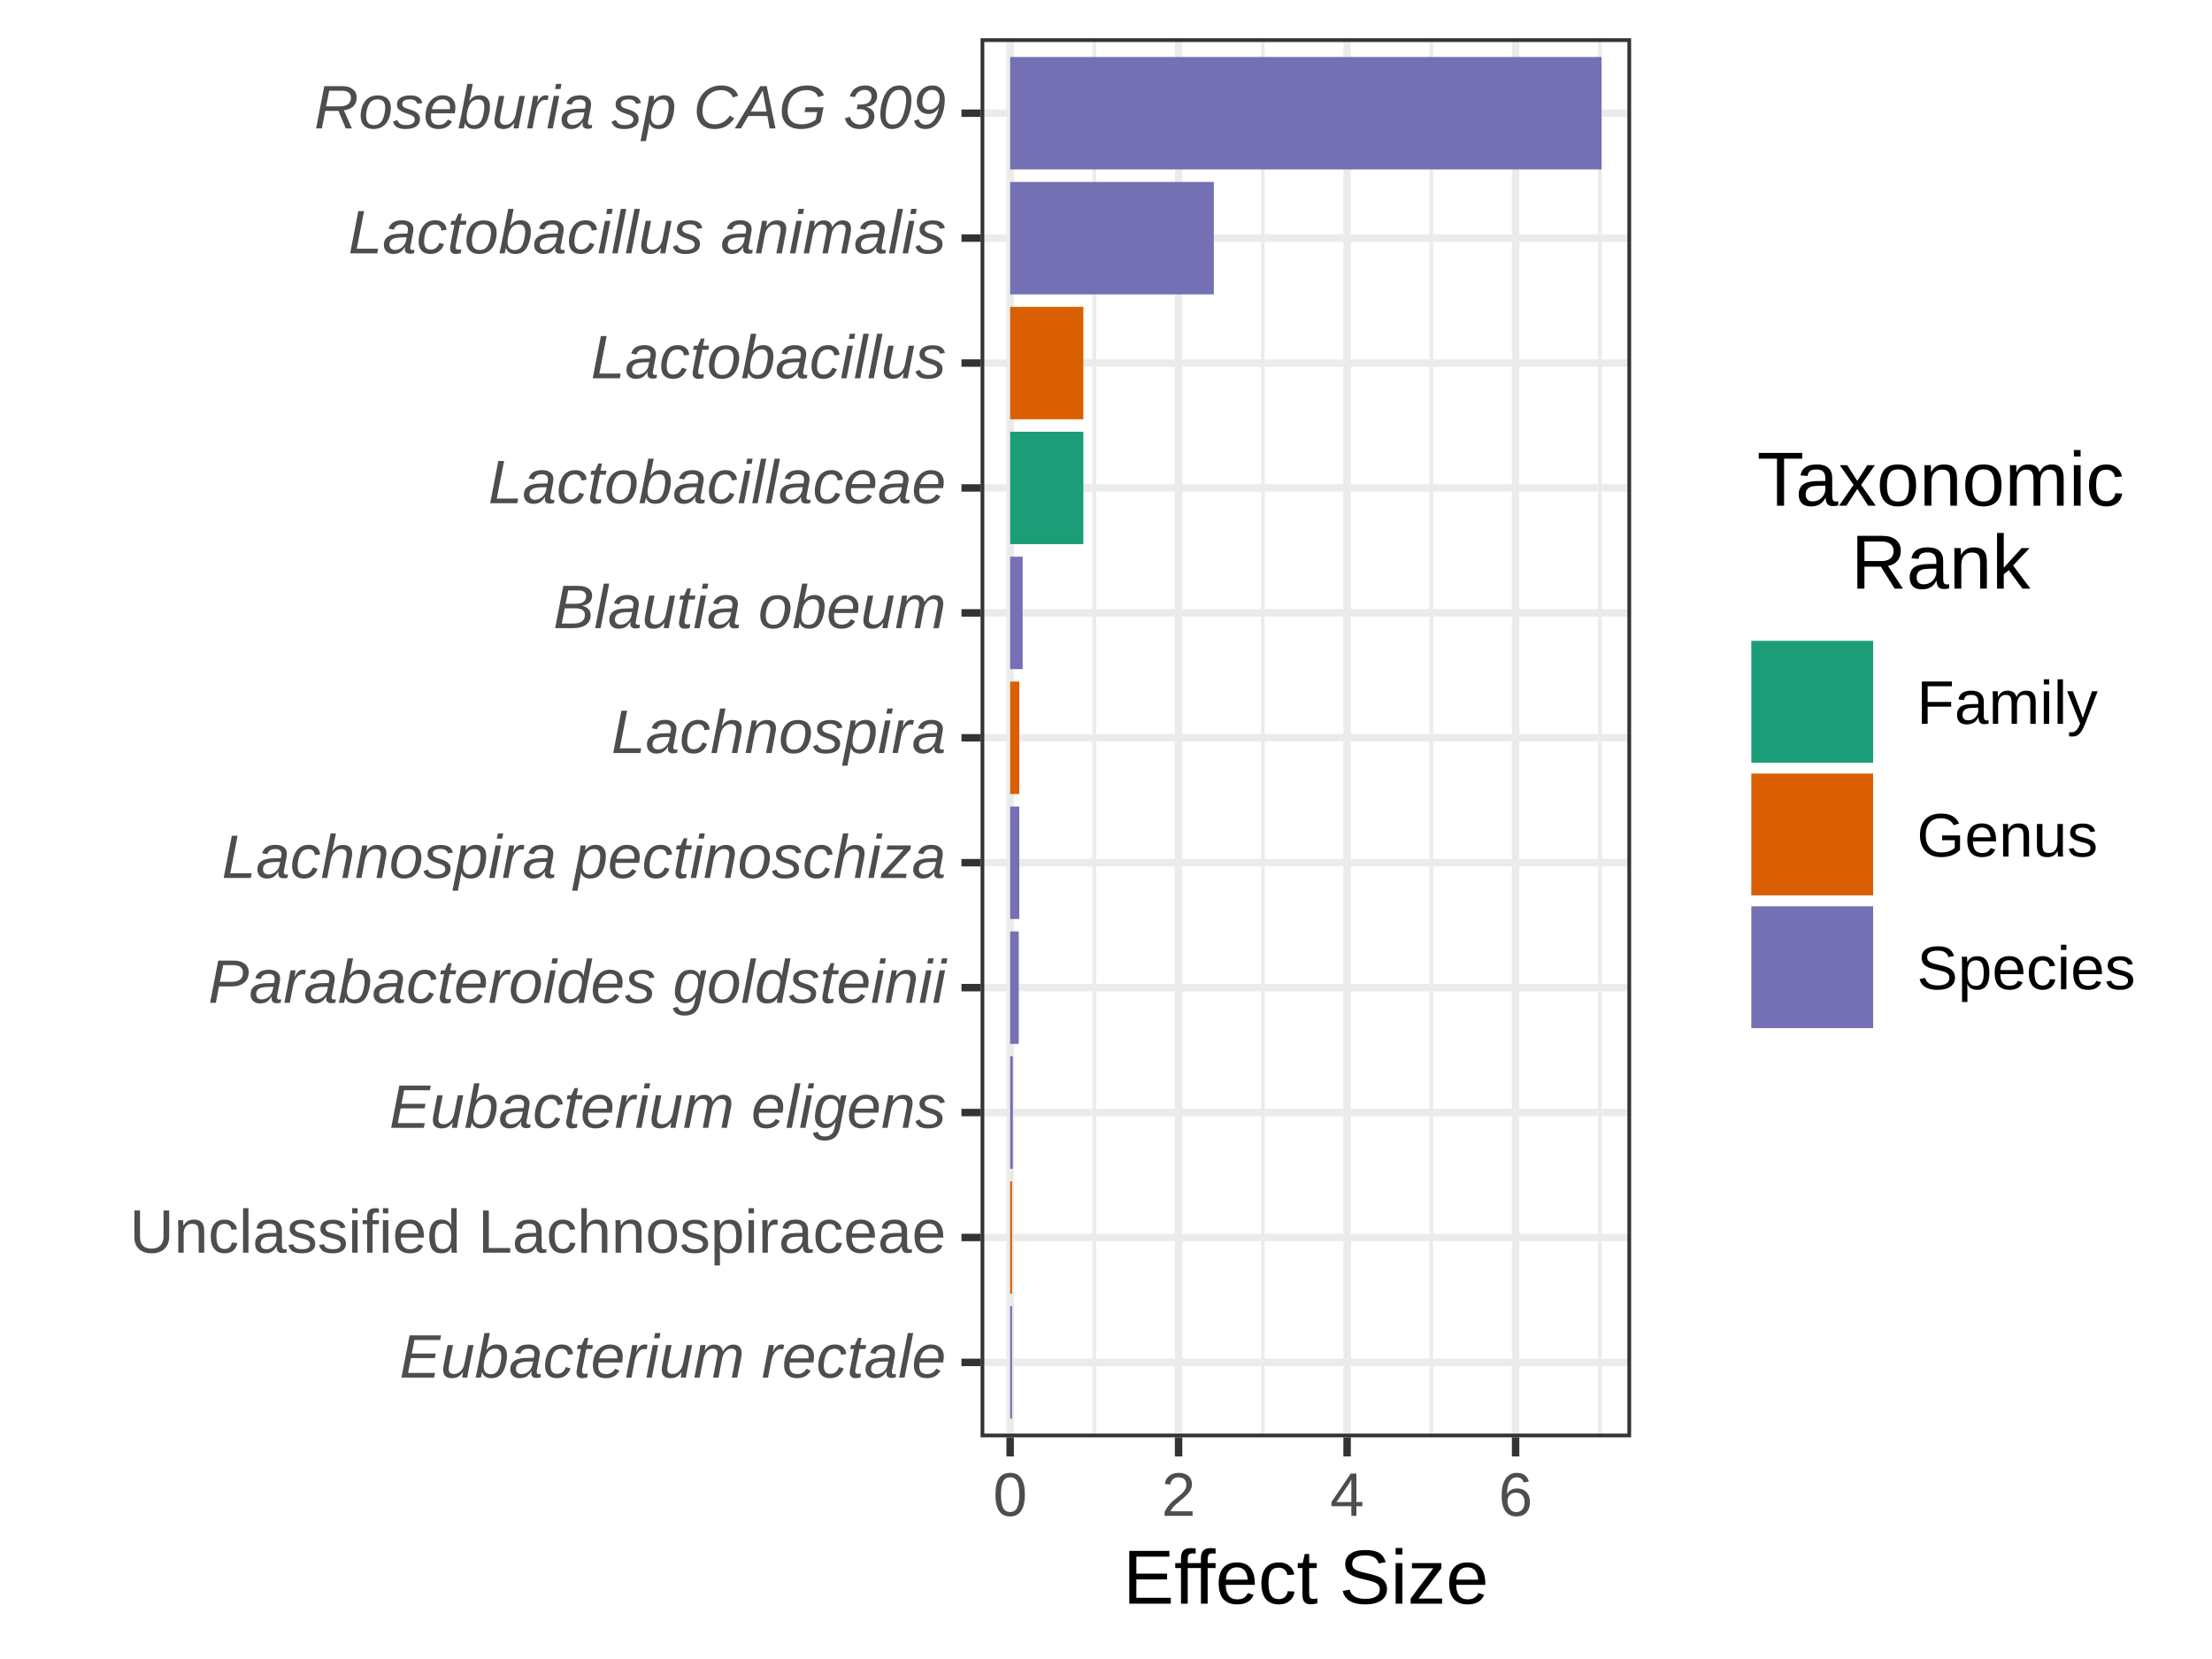
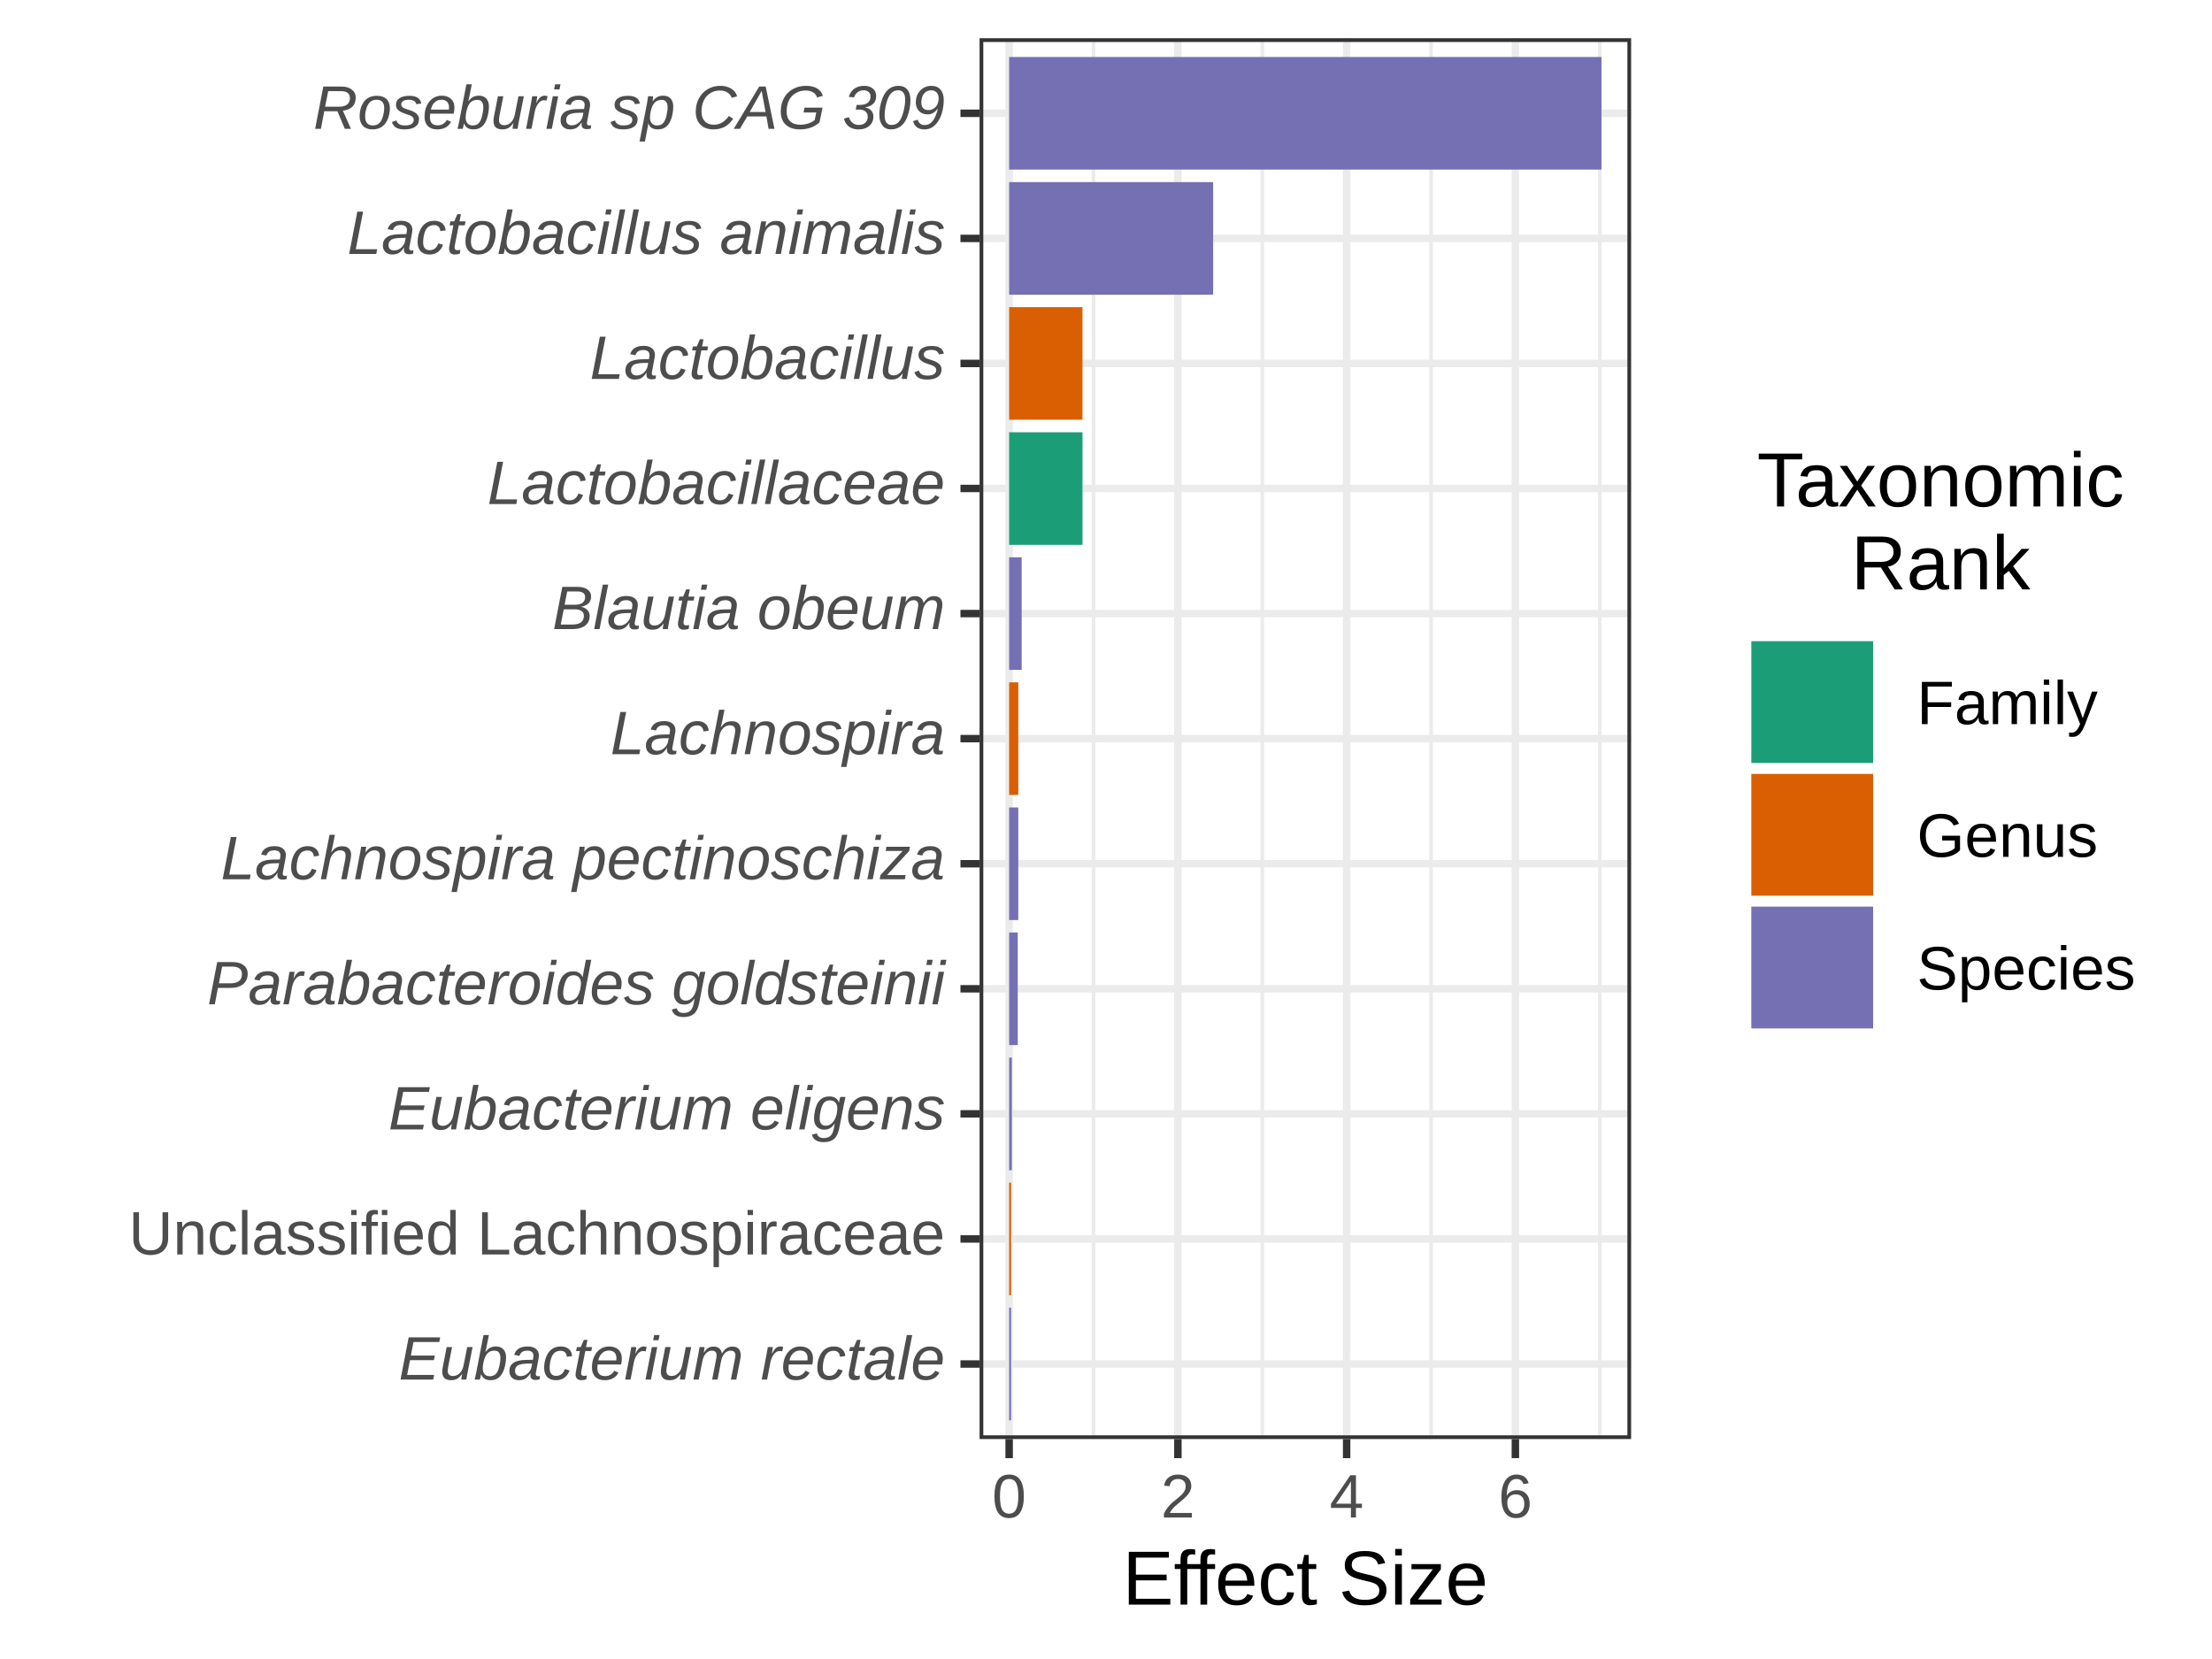
<svg xmlns="http://www.w3.org/2000/svg" class="svglite" width="288.00pt" height="216.00pt" viewBox="0 0 288.00 216.00">
  <defs>
    <style type="text/css">
    .svglite line, .svglite polyline, .svglite polygon, .svglite path, .svglite rect, .svglite circle {
      fill: none;
      stroke: #000000;
      stroke-linecap: round;
      stroke-linejoin: round;
      stroke-miterlimit: 10.00;
    }
    .svglite text {
      white-space: pre;
    }
  </style>
  </defs>
  <rect width="100%" height="100%" style="stroke: none; fill: #FFFFFF;" />
  <defs>
    <clipPath id="cpMC4wMHwyODguMDB8MC4wMHwyMTYuMDA=">
      <rect x="0.00" y="0.00" width="288.00" height="216.00" />
    </clipPath>
  </defs>
  <g clip-path="url(#cpMC4wMHwyODguMDB8MC4wMHwyMTYuMDA=)">
-     <rect x="0.00" y="0" width="288.00" height="216.00" style="stroke-width: 0.97; stroke: #FFFFFF; fill: #FFFFFF;" />
+     <rect x="0.00" y="0.00" width="288.00" height="216.00" style="stroke-width: 0.97; stroke: #FFFFFF; fill: #FFFFFF;" />
  </g>
  <defs>
-     <clipPath id="cpMTI3LjY3fDIxMi4zNnw0Ljk4fDE4Ny4xNA==">
-       <rect x="127.67" y="4.98" width="84.70" height="182.16" />
+     <clipPath id="cpMTI3LjU0fDIxMi4zNnw0Ljk4fDE4Ny4zNg==">
+       <rect x="127.54" y="4.98" width="84.83" height="182.38" />
    </clipPath>
  </defs>
-   <g clip-path="url(#cpMTI3LjY3fDIxMi4zNnw0Ljk4fDE4Ny4xNA==)">
-     <rect x="127.67" y="4.98" width="84.70" height="182.16" style="stroke-width: 0.97; stroke: none; fill: #FFFFFF;" />
-     <polyline points="142.48,187.14 142.48,4.98 " style="stroke-width: 0.48; stroke: #EBEBEB; stroke-linecap: butt;" />
-     <polyline points="164.42,187.14 164.42,4.98 " style="stroke-width: 0.48; stroke: #EBEBEB; stroke-linecap: butt;" />
-     <polyline points="186.36,187.14 186.36,4.98 " style="stroke-width: 0.48; stroke: #EBEBEB; stroke-linecap: butt;" />
-     <polyline points="208.30,187.14 208.30,4.98 " style="stroke-width: 0.48; stroke: #EBEBEB; stroke-linecap: butt;" />
-     <polyline points="127.67,177.38 212.36,177.38 " style="stroke-width: 0.97; stroke: #EBEBEB; stroke-linecap: butt;" />
-     <polyline points="127.67,161.12 212.36,161.12 " style="stroke-width: 0.97; stroke: #EBEBEB; stroke-linecap: butt;" />
-     <polyline points="127.67,144.85 212.36,144.85 " style="stroke-width: 0.97; stroke: #EBEBEB; stroke-linecap: butt;" />
-     <polyline points="127.67,128.59 212.36,128.59 " style="stroke-width: 0.97; stroke: #EBEBEB; stroke-linecap: butt;" />
-     <polyline points="127.67,112.32 212.36,112.32 " style="stroke-width: 0.97; stroke: #EBEBEB; stroke-linecap: butt;" />
-     <polyline points="127.67,96.06 212.36,96.06 " style="stroke-width: 0.97; stroke: #EBEBEB; stroke-linecap: butt;" />
-     <polyline points="127.67,79.80 212.36,79.80 " style="stroke-width: 0.97; stroke: #EBEBEB; stroke-linecap: butt;" />
-     <polyline points="127.67,63.53 212.36,63.53 " style="stroke-width: 0.97; stroke: #EBEBEB; stroke-linecap: butt;" />
-     <polyline points="127.67,47.27 212.36,47.27 " style="stroke-width: 0.97; stroke: #EBEBEB; stroke-linecap: butt;" />
-     <polyline points="127.67,31.00 212.36,31.00 " style="stroke-width: 0.97; stroke: #EBEBEB; stroke-linecap: butt;" />
-     <polyline points="127.67,14.74 212.36,14.74 " style="stroke-width: 0.97; stroke: #EBEBEB; stroke-linecap: butt;" />
-     <polyline points="131.52,187.14 131.52,4.98 " style="stroke-width: 0.97; stroke: #EBEBEB; stroke-linecap: butt;" />
-     <polyline points="153.45,187.14 153.45,4.98 " style="stroke-width: 0.97; stroke: #EBEBEB; stroke-linecap: butt;" />
-     <polyline points="175.39,187.14 175.39,4.98 " style="stroke-width: 0.97; stroke: #EBEBEB; stroke-linecap: butt;" />
-     <polyline points="197.33,187.14 197.33,4.98 " style="stroke-width: 0.97; stroke: #EBEBEB; stroke-linecap: butt;" />
-     <rect x="131.52" y="72.48" width="1.63" height="14.64" style="stroke-width: 1.07; stroke: none; stroke-linecap: butt; stroke-linejoin: miter; fill: #7570B3;" />
-     <rect x="131.52" y="153.80" width="0.25" height="14.64" style="stroke-width: 1.07; stroke: none; stroke-linecap: butt; stroke-linejoin: miter; fill: #D95F02;" />
-     <rect x="131.52" y="170.06" width="0.25" height="14.64" style="stroke-width: 1.07; stroke: none; stroke-linecap: butt; stroke-linejoin: miter; fill: #7570B3;" />
-     <rect x="131.52" y="56.21" width="9.53" height="14.64" style="stroke-width: 1.07; stroke: none; stroke-linecap: butt; stroke-linejoin: miter; fill: #1B9E77;" />
-     <rect x="131.52" y="39.95" width="9.53" height="14.64" style="stroke-width: 1.07; stroke: none; stroke-linecap: butt; stroke-linejoin: miter; fill: #D95F02;" />
-     <rect x="131.52" y="137.53" width="0.35" height="14.64" style="stroke-width: 1.07; stroke: none; stroke-linecap: butt; stroke-linejoin: miter; fill: #7570B3;" />
-     <rect x="131.52" y="88.74" width="1.19" height="14.64" style="stroke-width: 1.07; stroke: none; stroke-linecap: butt; stroke-linejoin: miter; fill: #D95F02;" />
-     <rect x="131.52" y="105.01" width="1.19" height="14.64" style="stroke-width: 1.07; stroke: none; stroke-linecap: butt; stroke-linejoin: miter; fill: #7570B3;" />
-     <rect x="131.52" y="23.69" width="26.52" height="14.64" style="stroke-width: 1.07; stroke: none; stroke-linecap: butt; stroke-linejoin: miter; fill: #7570B3;" />
-     <rect x="131.52" y="121.27" width="1.12" height="14.64" style="stroke-width: 1.07; stroke: none; stroke-linecap: butt; stroke-linejoin: miter; fill: #7570B3;" />
-     <rect x="131.52" y="7.42" width="77.00" height="14.64" style="stroke-width: 1.07; stroke: none; stroke-linecap: butt; stroke-linejoin: miter; fill: #7570B3;" />
-     <rect x="127.67" y="4.98" width="84.70" height="182.16" style="stroke-width: 0.97; stroke: #333333;" />
+   <g clip-path="url(#cpMTI3LjU0fDIxMi4zNnw0Ljk4fDE4Ny4zNg==)">
+     <rect x="127.54" y="4.98" width="84.83" height="182.38" style="stroke-width: 0.97; stroke: none; fill: #FFFFFF;" />
+     <polyline points="142.38,187.36 142.38,4.98 " style="stroke-width: 0.48; stroke: #EBEBEB; stroke-linecap: butt;" />
+     <polyline points="164.35,187.36 164.35,4.98 " style="stroke-width: 0.48; stroke: #EBEBEB; stroke-linecap: butt;" />
+     <polyline points="186.32,187.36 186.32,4.98 " style="stroke-width: 0.48; stroke: #EBEBEB; stroke-linecap: butt;" />
+     <polyline points="208.29,187.36 208.29,4.98 " style="stroke-width: 0.48; stroke: #EBEBEB; stroke-linecap: butt;" />
+     <polyline points="127.54,177.59 212.36,177.59 " style="stroke-width: 0.97; stroke: #EBEBEB; stroke-linecap: butt;" />
+     <polyline points="127.54,161.31 212.36,161.31 " style="stroke-width: 0.97; stroke: #EBEBEB; stroke-linecap: butt;" />
+     <polyline points="127.54,145.02 212.36,145.02 " style="stroke-width: 0.97; stroke: #EBEBEB; stroke-linecap: butt;" />
+     <polyline points="127.54,128.74 212.36,128.74 " style="stroke-width: 0.97; stroke: #EBEBEB; stroke-linecap: butt;" />
+     <polyline points="127.54,112.46 212.36,112.46 " style="stroke-width: 0.97; stroke: #EBEBEB; stroke-linecap: butt;" />
+     <polyline points="127.54,96.17 212.36,96.17 " style="stroke-width: 0.97; stroke: #EBEBEB; stroke-linecap: butt;" />
+     <polyline points="127.54,79.89 212.36,79.89 " style="stroke-width: 0.97; stroke: #EBEBEB; stroke-linecap: butt;" />
+     <polyline points="127.54,63.60 212.36,63.60 " style="stroke-width: 0.97; stroke: #EBEBEB; stroke-linecap: butt;" />
+     <polyline points="127.54,47.32 212.36,47.32 " style="stroke-width: 0.97; stroke: #EBEBEB; stroke-linecap: butt;" />
+     <polyline points="127.54,31.04 212.36,31.04 " style="stroke-width: 0.97; stroke: #EBEBEB; stroke-linecap: butt;" />
+     <polyline points="127.54,14.75 212.36,14.75 " style="stroke-width: 0.97; stroke: #EBEBEB; stroke-linecap: butt;" />
+     <polyline points="131.39,187.36 131.39,4.98 " style="stroke-width: 0.97; stroke: #EBEBEB; stroke-linecap: butt;" />
+     <polyline points="153.36,187.36 153.36,4.98 " style="stroke-width: 0.97; stroke: #EBEBEB; stroke-linecap: butt;" />
+     <polyline points="175.33,187.36 175.33,4.98 " style="stroke-width: 0.97; stroke: #EBEBEB; stroke-linecap: butt;" />
+     <polyline points="197.30,187.36 197.30,4.98 " style="stroke-width: 0.97; stroke: #EBEBEB; stroke-linecap: butt;" />
+     <rect x="131.39" y="72.56" width="1.63" height="14.66" style="stroke-width: 1.07; stroke: none; stroke-linecap: butt; stroke-linejoin: miter; fill: #7570B3;" />
+     <rect x="131.39" y="153.98" width="0.25" height="14.66" style="stroke-width: 1.07; stroke: none; stroke-linecap: butt; stroke-linejoin: miter; fill: #D95F02;" />
+     <rect x="131.39" y="170.26" width="0.25" height="14.66" style="stroke-width: 1.07; stroke: none; stroke-linecap: butt; stroke-linejoin: miter; fill: #7570B3;" />
+     <rect x="131.39" y="56.28" width="9.55" height="14.66" style="stroke-width: 1.07; stroke: none; stroke-linecap: butt; stroke-linejoin: miter; fill: #1B9E77;" />
+     <rect x="131.39" y="39.99" width="9.55" height="14.66" style="stroke-width: 1.07; stroke: none; stroke-linecap: butt; stroke-linejoin: miter; fill: #D95F02;" />
+     <rect x="131.39" y="137.70" width="0.35" height="14.66" style="stroke-width: 1.07; stroke: none; stroke-linecap: butt; stroke-linejoin: miter; fill: #7570B3;" />
+     <rect x="131.39" y="88.84" width="1.19" height="14.66" style="stroke-width: 1.07; stroke: none; stroke-linecap: butt; stroke-linejoin: miter; fill: #D95F02;" />
+     <rect x="131.39" y="105.13" width="1.19" height="14.66" style="stroke-width: 1.07; stroke: none; stroke-linecap: butt; stroke-linejoin: miter; fill: #7570B3;" />
+     <rect x="131.39" y="23.71" width="26.56" height="14.66" style="stroke-width: 1.07; stroke: none; stroke-linecap: butt; stroke-linejoin: miter; fill: #7570B3;" />
+     <rect x="131.39" y="121.41" width="1.12" height="14.66" style="stroke-width: 1.07; stroke: none; stroke-linecap: butt; stroke-linejoin: miter; fill: #7570B3;" />
+     <rect x="131.39" y="7.42" width="77.12" height="14.66" style="stroke-width: 1.07; stroke: none; stroke-linecap: butt; stroke-linejoin: miter; fill: #7570B3;" />
+     <rect x="127.54" y="4.98" width="84.83" height="182.38" style="stroke-width: 0.97; stroke: #333333;" />
  </g>
  <g clip-path="url(#cpMC4wMHwyODguMDB8MC4wMHwyMTYuMDA=)">
-     <text x="52.02" y="179.36" style="font-size: 8.00px; font-style: italic;fill: #4D4D4D; font-family: &quot;Arial&quot;;" textLength="44.92px" lengthAdjust="spacingAndGlyphs">Eubacterium</text>
-     <text x="99.16" y="179.36" style="font-size: 8.00px; font-style: italic;fill: #4D4D4D; font-family: &quot;Arial&quot;;" textLength="24.02px" lengthAdjust="spacingAndGlyphs">rectale</text>
-     <text x="16.87" y="163.10" style="font-size: 8.00px;fill: #4D4D4D; font-family: &quot;Arial&quot;;" textLength="43.14px" lengthAdjust="spacingAndGlyphs">Unclassified</text>
-     <text x="62.24" y="163.10" style="font-size: 8.00px;fill: #4D4D4D; font-family: &quot;Arial&quot;;" textLength="60.95px" lengthAdjust="spacingAndGlyphs">Lachnospiraceae</text>
-     <text x="50.68" y="146.84" style="font-size: 8.00px; font-style: italic;fill: #4D4D4D; font-family: &quot;Arial&quot;;" textLength="44.92px" lengthAdjust="spacingAndGlyphs">Eubacterium</text>
-     <text x="97.82" y="146.84" style="font-size: 8.00px; font-style: italic;fill: #4D4D4D; font-family: &quot;Arial&quot;;" textLength="25.36px" lengthAdjust="spacingAndGlyphs">eligens</text>
-     <text x="27.10" y="130.57" style="font-size: 8.00px; font-style: italic;fill: #4D4D4D; font-family: &quot;Arial&quot;;" textLength="58.27px" lengthAdjust="spacingAndGlyphs">Parabacteroides</text>
-     <text x="87.59" y="130.57" style="font-size: 8.00px; font-style: italic;fill: #4D4D4D; font-family: &quot;Arial&quot;;" textLength="35.59px" lengthAdjust="spacingAndGlyphs">goldsteinii</text>
-     <text x="28.87" y="114.31" style="font-size: 8.00px; font-style: italic;fill: #4D4D4D; font-family: &quot;Arial&quot;;" textLength="43.60px" lengthAdjust="spacingAndGlyphs">Lachnospira</text>
-     <text x="74.69" y="114.31" style="font-size: 8.00px; font-style: italic;fill: #4D4D4D; font-family: &quot;Arial&quot;;" textLength="48.49px" lengthAdjust="spacingAndGlyphs">pectinoschiza</text>
-     <text x="79.59" y="98.04" style="font-size: 8.00px; font-style: italic;fill: #4D4D4D; font-family: &quot;Arial&quot;;" textLength="43.60px" lengthAdjust="spacingAndGlyphs">Lachnospira</text>
-     <text x="72.03" y="81.78" style="font-size: 8.00px; font-style: italic;fill: #4D4D4D; font-family: &quot;Arial&quot;;" textLength="24.47px" lengthAdjust="spacingAndGlyphs">Blautia</text>
-     <text x="98.72" y="81.78" style="font-size: 8.00px; font-style: italic;fill: #4D4D4D; font-family: &quot;Arial&quot;;" textLength="24.47px" lengthAdjust="spacingAndGlyphs">obeum</text>
-     <text x="63.57" y="65.52" style="font-size: 8.00px; font-style: italic;fill: #4D4D4D; font-family: &quot;Arial&quot;;" textLength="59.62px" lengthAdjust="spacingAndGlyphs">Lactobacillaceae</text>
-     <text x="76.92" y="49.25" style="font-size: 8.00px; font-style: italic;fill: #4D4D4D; font-family: &quot;Arial&quot;;" textLength="46.27px" lengthAdjust="spacingAndGlyphs">Lactobacillus</text>
-     <text x="45.34" y="32.99" style="font-size: 8.00px; font-style: italic;fill: #4D4D4D; font-family: &quot;Arial&quot;;" textLength="46.27px" lengthAdjust="spacingAndGlyphs">Lactobacillus</text>
-     <text x="93.83" y="32.99" style="font-size: 8.00px; font-style: italic;fill: #4D4D4D; font-family: &quot;Arial&quot;;" textLength="29.35px" lengthAdjust="spacingAndGlyphs">animalis</text>
-     <text x="40.91" y="16.72" style="font-size: 8.00px; font-style: italic;fill: #4D4D4D; font-family: &quot;Arial&quot;;" textLength="36.47px" lengthAdjust="spacingAndGlyphs">Roseburia</text>
-     <text x="79.60" y="16.72" style="font-size: 8.00px; font-style: italic;fill: #4D4D4D; font-family: &quot;Arial&quot;;" textLength="8.45px" lengthAdjust="spacingAndGlyphs">sp</text>
-     <text x="90.28" y="16.72" style="font-size: 8.00px; font-style: italic;fill: #4D4D4D; font-family: &quot;Arial&quot;;" textLength="17.33px" lengthAdjust="spacingAndGlyphs">CAG</text>
-     <text x="109.83" y="16.72" style="font-size: 8.00px; font-style: italic;fill: #4D4D4D; font-family: &quot;Arial&quot;;" textLength="13.35px" lengthAdjust="spacingAndGlyphs">309</text>
-     <polyline points="125.18,177.38 127.67,177.38 " style="stroke-width: 0.97; stroke: #333333; stroke-linecap: butt;" />
-     <polyline points="125.18,161.12 127.67,161.12 " style="stroke-width: 0.97; stroke: #333333; stroke-linecap: butt;" />
-     <polyline points="125.18,144.85 127.67,144.85 " style="stroke-width: 0.97; stroke: #333333; stroke-linecap: butt;" />
-     <polyline points="125.18,128.59 127.67,128.59 " style="stroke-width: 0.97; stroke: #333333; stroke-linecap: butt;" />
-     <polyline points="125.18,112.32 127.67,112.32 " style="stroke-width: 0.97; stroke: #333333; stroke-linecap: butt;" />
-     <polyline points="125.18,96.06 127.67,96.06 " style="stroke-width: 0.97; stroke: #333333; stroke-linecap: butt;" />
-     <polyline points="125.18,79.80 127.67,79.80 " style="stroke-width: 0.97; stroke: #333333; stroke-linecap: butt;" />
-     <polyline points="125.18,63.53 127.67,63.53 " style="stroke-width: 0.97; stroke: #333333; stroke-linecap: butt;" />
-     <polyline points="125.18,47.27 127.67,47.27 " style="stroke-width: 0.97; stroke: #333333; stroke-linecap: butt;" />
-     <polyline points="125.18,31.00 127.67,31.00 " style="stroke-width: 0.97; stroke: #333333; stroke-linecap: butt;" />
-     <polyline points="125.18,14.74 127.67,14.74 " style="stroke-width: 0.97; stroke: #333333; stroke-linecap: butt;" />
-     <polyline points="131.52,189.63 131.52,187.14 " style="stroke-width: 0.97; stroke: #333333; stroke-linecap: butt;" />
-     <polyline points="153.45,189.63 153.45,187.14 " style="stroke-width: 0.97; stroke: #333333; stroke-linecap: butt;" />
-     <polyline points="175.39,189.63 175.39,187.14 " style="stroke-width: 0.97; stroke: #333333; stroke-linecap: butt;" />
-     <polyline points="197.33,189.63 197.33,187.14 " style="stroke-width: 0.97; stroke: #333333; stroke-linecap: butt;" />
-     <text x="131.52" y="197.36" text-anchor="middle" style="font-size: 8.00px;fill: #4D4D4D; font-family: &quot;Arial&quot;;" textLength="4.45px" lengthAdjust="spacingAndGlyphs">0</text>
-     <text x="153.45" y="197.36" text-anchor="middle" style="font-size: 8.00px;fill: #4D4D4D; font-family: &quot;Arial&quot;;" textLength="4.45px" lengthAdjust="spacingAndGlyphs">2</text>
-     <text x="175.39" y="197.36" text-anchor="middle" style="font-size: 8.00px;fill: #4D4D4D; font-family: &quot;Arial&quot;;" textLength="4.45px" lengthAdjust="spacingAndGlyphs">4</text>
-     <text x="197.33" y="197.36" text-anchor="middle" style="font-size: 8.00px;fill: #4D4D4D; font-family: &quot;Arial&quot;;" textLength="4.45px" lengthAdjust="spacingAndGlyphs">6</text>
-     <text x="170.01" y="208.80" text-anchor="middle" style="font-size: 10.00px; font-family: &quot;Arial&quot;;" textLength="47.79px" lengthAdjust="spacingAndGlyphs">Effect Size</text>
-     <rect x="222.33" y="52.57" width="60.69" height="86.98" style="stroke-width: 0.97; stroke: none; fill: #FFFFFF;" />
-     <text x="252.67" y="65.84" text-anchor="middle" style="font-size: 10.00px; font-family: &quot;Arial&quot;;" textLength="48.89px" lengthAdjust="spacingAndGlyphs">Taxonomic</text>
-     <text x="252.67" y="76.64" text-anchor="middle" style="font-size: 10.00px; font-family: &quot;Arial&quot;;" textLength="23.34px" lengthAdjust="spacingAndGlyphs">Rank</text>
-     <rect x="227.31" y="82.73" width="17.28" height="17.28" style="stroke-width: 0.97; stroke: none; fill: #FFFFFF;" />
-     <rect x="228.02" y="83.44" width="15.86" height="15.86" style="stroke-width: 1.07; stroke: none; stroke-linecap: butt; stroke-linejoin: miter; fill: #1B9E77;" />
-     <rect x="227.31" y="100.01" width="17.28" height="17.28" style="stroke-width: 0.97; stroke: none; fill: #FFFFFF;" />
-     <rect x="228.02" y="100.72" width="15.86" height="15.86" style="stroke-width: 1.07; stroke: none; stroke-linecap: butt; stroke-linejoin: miter; fill: #D95F02;" />
-     <rect x="227.31" y="117.29" width="17.28" height="17.28" style="stroke-width: 0.97; stroke: none; fill: #FFFFFF;" />
-     <rect x="228.02" y="118.00" width="15.86" height="15.86" style="stroke-width: 1.07; stroke: none; stroke-linecap: butt; stroke-linejoin: miter; fill: #7570B3;" />
-     <text x="249.57" y="94.24" style="font-size: 8.00px; font-family: &quot;Arial&quot;;" textLength="23.57px" lengthAdjust="spacingAndGlyphs">Family</text>
-     <text x="249.57" y="111.52" style="font-size: 8.00px; font-family: &quot;Arial&quot;;" textLength="23.57px" lengthAdjust="spacingAndGlyphs">Genus</text>
-     <text x="249.57" y="128.80" style="font-size: 8.00px; font-family: &quot;Arial&quot;;" textLength="28.47px" lengthAdjust="spacingAndGlyphs">Species</text>
+     <text x="51.90" y="179.62" style="font-size: 8.00px; font-style: italic;fill: #4D4D4D; font-family: &quot;Arial&quot;;" textLength="44.91px" lengthAdjust="spacingAndGlyphs">Eubacterium</text>
+     <text x="99.03" y="179.62" style="font-size: 8.00px; font-style: italic;fill: #4D4D4D; font-family: &quot;Arial&quot;;" textLength="24.02px" lengthAdjust="spacingAndGlyphs">rectale</text>
+     <text x="16.74" y="163.33" style="font-size: 8.00px;fill: #4D4D4D; font-family: &quot;Arial&quot;;" textLength="43.14px" lengthAdjust="spacingAndGlyphs">Unclassified</text>
+     <text x="62.11" y="163.33" style="font-size: 8.00px;fill: #4D4D4D; font-family: &quot;Arial&quot;;" textLength="60.95px" lengthAdjust="spacingAndGlyphs">Lachnospiraceae</text>
+     <text x="50.56" y="147.05" style="font-size: 8.00px; font-style: italic;fill: #4D4D4D; font-family: &quot;Arial&quot;;" textLength="44.91px" lengthAdjust="spacingAndGlyphs">Eubacterium</text>
+     <text x="97.70" y="147.05" style="font-size: 8.00px; font-style: italic;fill: #4D4D4D; font-family: &quot;Arial&quot;;" textLength="25.36px" lengthAdjust="spacingAndGlyphs">eligens</text>
+     <text x="26.97" y="130.76" style="font-size: 8.00px; font-style: italic;fill: #4D4D4D; font-family: &quot;Arial&quot;;" textLength="58.27px" lengthAdjust="spacingAndGlyphs">Parabacteroides</text>
+     <text x="87.46" y="130.76" style="font-size: 8.00px; font-style: italic;fill: #4D4D4D; font-family: &quot;Arial&quot;;" textLength="35.59px" lengthAdjust="spacingAndGlyphs">goldsteinii</text>
+     <text x="28.74" y="114.48" style="font-size: 8.00px; font-style: italic;fill: #4D4D4D; font-family: &quot;Arial&quot;;" textLength="43.60px" lengthAdjust="spacingAndGlyphs">Lachnospira</text>
+     <text x="74.56" y="114.48" style="font-size: 8.00px; font-style: italic;fill: #4D4D4D; font-family: &quot;Arial&quot;;" textLength="48.49px" lengthAdjust="spacingAndGlyphs">pectinoschiza</text>
+     <text x="79.46" y="98.20" style="font-size: 8.00px; font-style: italic;fill: #4D4D4D; font-family: &quot;Arial&quot;;" textLength="43.60px" lengthAdjust="spacingAndGlyphs">Lachnospira</text>
+     <text x="71.90" y="81.91" style="font-size: 8.00px; font-style: italic;fill: #4D4D4D; font-family: &quot;Arial&quot;;" textLength="24.47px" lengthAdjust="spacingAndGlyphs">Blautia</text>
+     <text x="98.60" y="81.91" style="font-size: 8.00px; font-style: italic;fill: #4D4D4D; font-family: &quot;Arial&quot;;" textLength="24.46px" lengthAdjust="spacingAndGlyphs">obeum</text>
+     <text x="63.44" y="65.63" style="font-size: 8.00px; font-style: italic;fill: #4D4D4D; font-family: &quot;Arial&quot;;" textLength="59.62px" lengthAdjust="spacingAndGlyphs">Lactobacillaceae</text>
+     <text x="76.79" y="49.34" style="font-size: 8.00px; font-style: italic;fill: #4D4D4D; font-family: &quot;Arial&quot;;" textLength="46.27px" lengthAdjust="spacingAndGlyphs">Lactobacillus</text>
+     <text x="45.21" y="33.06" style="font-size: 8.00px; font-style: italic;fill: #4D4D4D; font-family: &quot;Arial&quot;;" textLength="46.27px" lengthAdjust="spacingAndGlyphs">Lactobacillus</text>
+     <text x="93.71" y="33.06" style="font-size: 8.00px; font-style: italic;fill: #4D4D4D; font-family: &quot;Arial&quot;;" textLength="29.35px" lengthAdjust="spacingAndGlyphs">animalis</text>
+     <text x="40.78" y="16.77" style="font-size: 8.00px; font-style: italic;fill: #4D4D4D; font-family: &quot;Arial&quot;;" textLength="36.47px" lengthAdjust="spacingAndGlyphs">Roseburia</text>
+     <text x="79.47" y="16.77" style="font-size: 8.00px; font-style: italic;fill: #4D4D4D; font-family: &quot;Arial&quot;;" textLength="8.45px" lengthAdjust="spacingAndGlyphs">sp</text>
+     <text x="90.15" y="16.77" style="font-size: 8.00px; font-style: italic;fill: #4D4D4D; font-family: &quot;Arial&quot;;" textLength="17.33px" lengthAdjust="spacingAndGlyphs">CAG</text>
+     <text x="109.70" y="16.77" style="font-size: 8.00px; font-style: italic;fill: #4D4D4D; font-family: &quot;Arial&quot;;" textLength="13.35px" lengthAdjust="spacingAndGlyphs">309</text>
+     <polyline points="125.05,177.59 127.54,177.59 " style="stroke-width: 0.97; stroke: #333333; stroke-linecap: butt;" />
+     <polyline points="125.05,161.31 127.54,161.31 " style="stroke-width: 0.97; stroke: #333333; stroke-linecap: butt;" />
+     <polyline points="125.05,145.02 127.54,145.02 " style="stroke-width: 0.97; stroke: #333333; stroke-linecap: butt;" />
+     <polyline points="125.05,128.74 127.54,128.74 " style="stroke-width: 0.97; stroke: #333333; stroke-linecap: butt;" />
+     <polyline points="125.05,112.46 127.54,112.46 " style="stroke-width: 0.97; stroke: #333333; stroke-linecap: butt;" />
+     <polyline points="125.05,96.17 127.54,96.17 " style="stroke-width: 0.97; stroke: #333333; stroke-linecap: butt;" />
+     <polyline points="125.05,79.89 127.54,79.89 " style="stroke-width: 0.97; stroke: #333333; stroke-linecap: butt;" />
+     <polyline points="125.05,63.60 127.54,63.60 " style="stroke-width: 0.97; stroke: #333333; stroke-linecap: butt;" />
+     <polyline points="125.05,47.32 127.54,47.32 " style="stroke-width: 0.97; stroke: #333333; stroke-linecap: butt;" />
+     <polyline points="125.05,31.04 127.54,31.04 " style="stroke-width: 0.97; stroke: #333333; stroke-linecap: butt;" />
+     <polyline points="125.05,14.75 127.54,14.75 " style="stroke-width: 0.97; stroke: #333333; stroke-linecap: butt;" />
+     <polyline points="131.39,189.85 131.39,187.36 " style="stroke-width: 0.97; stroke: #333333; stroke-linecap: butt;" />
+     <polyline points="153.36,189.85 153.36,187.36 " style="stroke-width: 0.97; stroke: #333333; stroke-linecap: butt;" />
+     <polyline points="175.33,189.85 175.33,187.36 " style="stroke-width: 0.97; stroke: #333333; stroke-linecap: butt;" />
+     <polyline points="197.30,189.85 197.30,187.36 " style="stroke-width: 0.97; stroke: #333333; stroke-linecap: butt;" />
+     <text x="131.39" y="197.58" text-anchor="middle" style="font-size: 8.00px;fill: #4D4D4D; font-family: &quot;Arial&quot;;" textLength="4.45px" lengthAdjust="spacingAndGlyphs">0</text>
+     <text x="153.36" y="197.58" text-anchor="middle" style="font-size: 8.00px;fill: #4D4D4D; font-family: &quot;Arial&quot;;" textLength="4.45px" lengthAdjust="spacingAndGlyphs">2</text>
+     <text x="175.33" y="197.58" text-anchor="middle" style="font-size: 8.00px;fill: #4D4D4D; font-family: &quot;Arial&quot;;" textLength="4.45px" lengthAdjust="spacingAndGlyphs">4</text>
+     <text x="197.30" y="197.58" text-anchor="middle" style="font-size: 8.00px;fill: #4D4D4D; font-family: &quot;Arial&quot;;" textLength="4.45px" lengthAdjust="spacingAndGlyphs">6</text>
+     <text x="169.95" y="208.92" text-anchor="middle" style="font-size: 10.00px; font-family: &quot;Arial&quot;;" textLength="47.64px" lengthAdjust="spacingAndGlyphs">Effect Size</text>
+     <rect x="222.33" y="52.75" width="60.69" height="86.85" style="stroke-width: 0.97; stroke: none; fill: #FFFFFF;" />
+     <text x="252.67" y="65.94" text-anchor="middle" style="font-size: 10.00px; font-family: &quot;Arial&quot;;" textLength="47.82px" lengthAdjust="spacingAndGlyphs">Taxonomic</text>
+     <text x="252.67" y="76.74" text-anchor="middle" style="font-size: 10.00px; font-family: &quot;Arial&quot;;" textLength="23.36px" lengthAdjust="spacingAndGlyphs">Rank</text>
+     <rect x="227.31" y="82.78" width="17.28" height="17.28" style="stroke-width: 0.97; stroke: none; fill: #FFFFFF;" />
+     <rect x="228.02" y="83.48" width="15.86" height="15.86" style="stroke-width: 1.07; stroke: none; stroke-linecap: butt; stroke-linejoin: miter; fill: #1B9E77;" />
+     <rect x="227.31" y="100.06" width="17.28" height="17.28" style="stroke-width: 0.97; stroke: none; fill: #FFFFFF;" />
+     <rect x="228.02" y="100.76" width="15.86" height="15.86" style="stroke-width: 1.07; stroke: none; stroke-linecap: butt; stroke-linejoin: miter; fill: #D95F02;" />
+     <rect x="227.31" y="117.34" width="17.28" height="17.28" style="stroke-width: 0.97; stroke: none; fill: #FFFFFF;" />
+     <rect x="228.02" y="118.04" width="15.86" height="15.86" style="stroke-width: 1.07; stroke: none; stroke-linecap: butt; stroke-linejoin: miter; fill: #7570B3;" />
+     <text x="249.57" y="94.28" style="font-size: 8.00px; font-family: &quot;Arial&quot;;" textLength="23.56px" lengthAdjust="spacingAndGlyphs">Family</text>
+     <text x="249.57" y="111.56" style="font-size: 8.00px; font-family: &quot;Arial&quot;;" textLength="23.57px" lengthAdjust="spacingAndGlyphs">Genus</text>
+     <text x="249.57" y="128.84" style="font-size: 8.00px; font-family: &quot;Arial&quot;;" textLength="28.47px" lengthAdjust="spacingAndGlyphs">Species</text>
  </g>
</svg>
